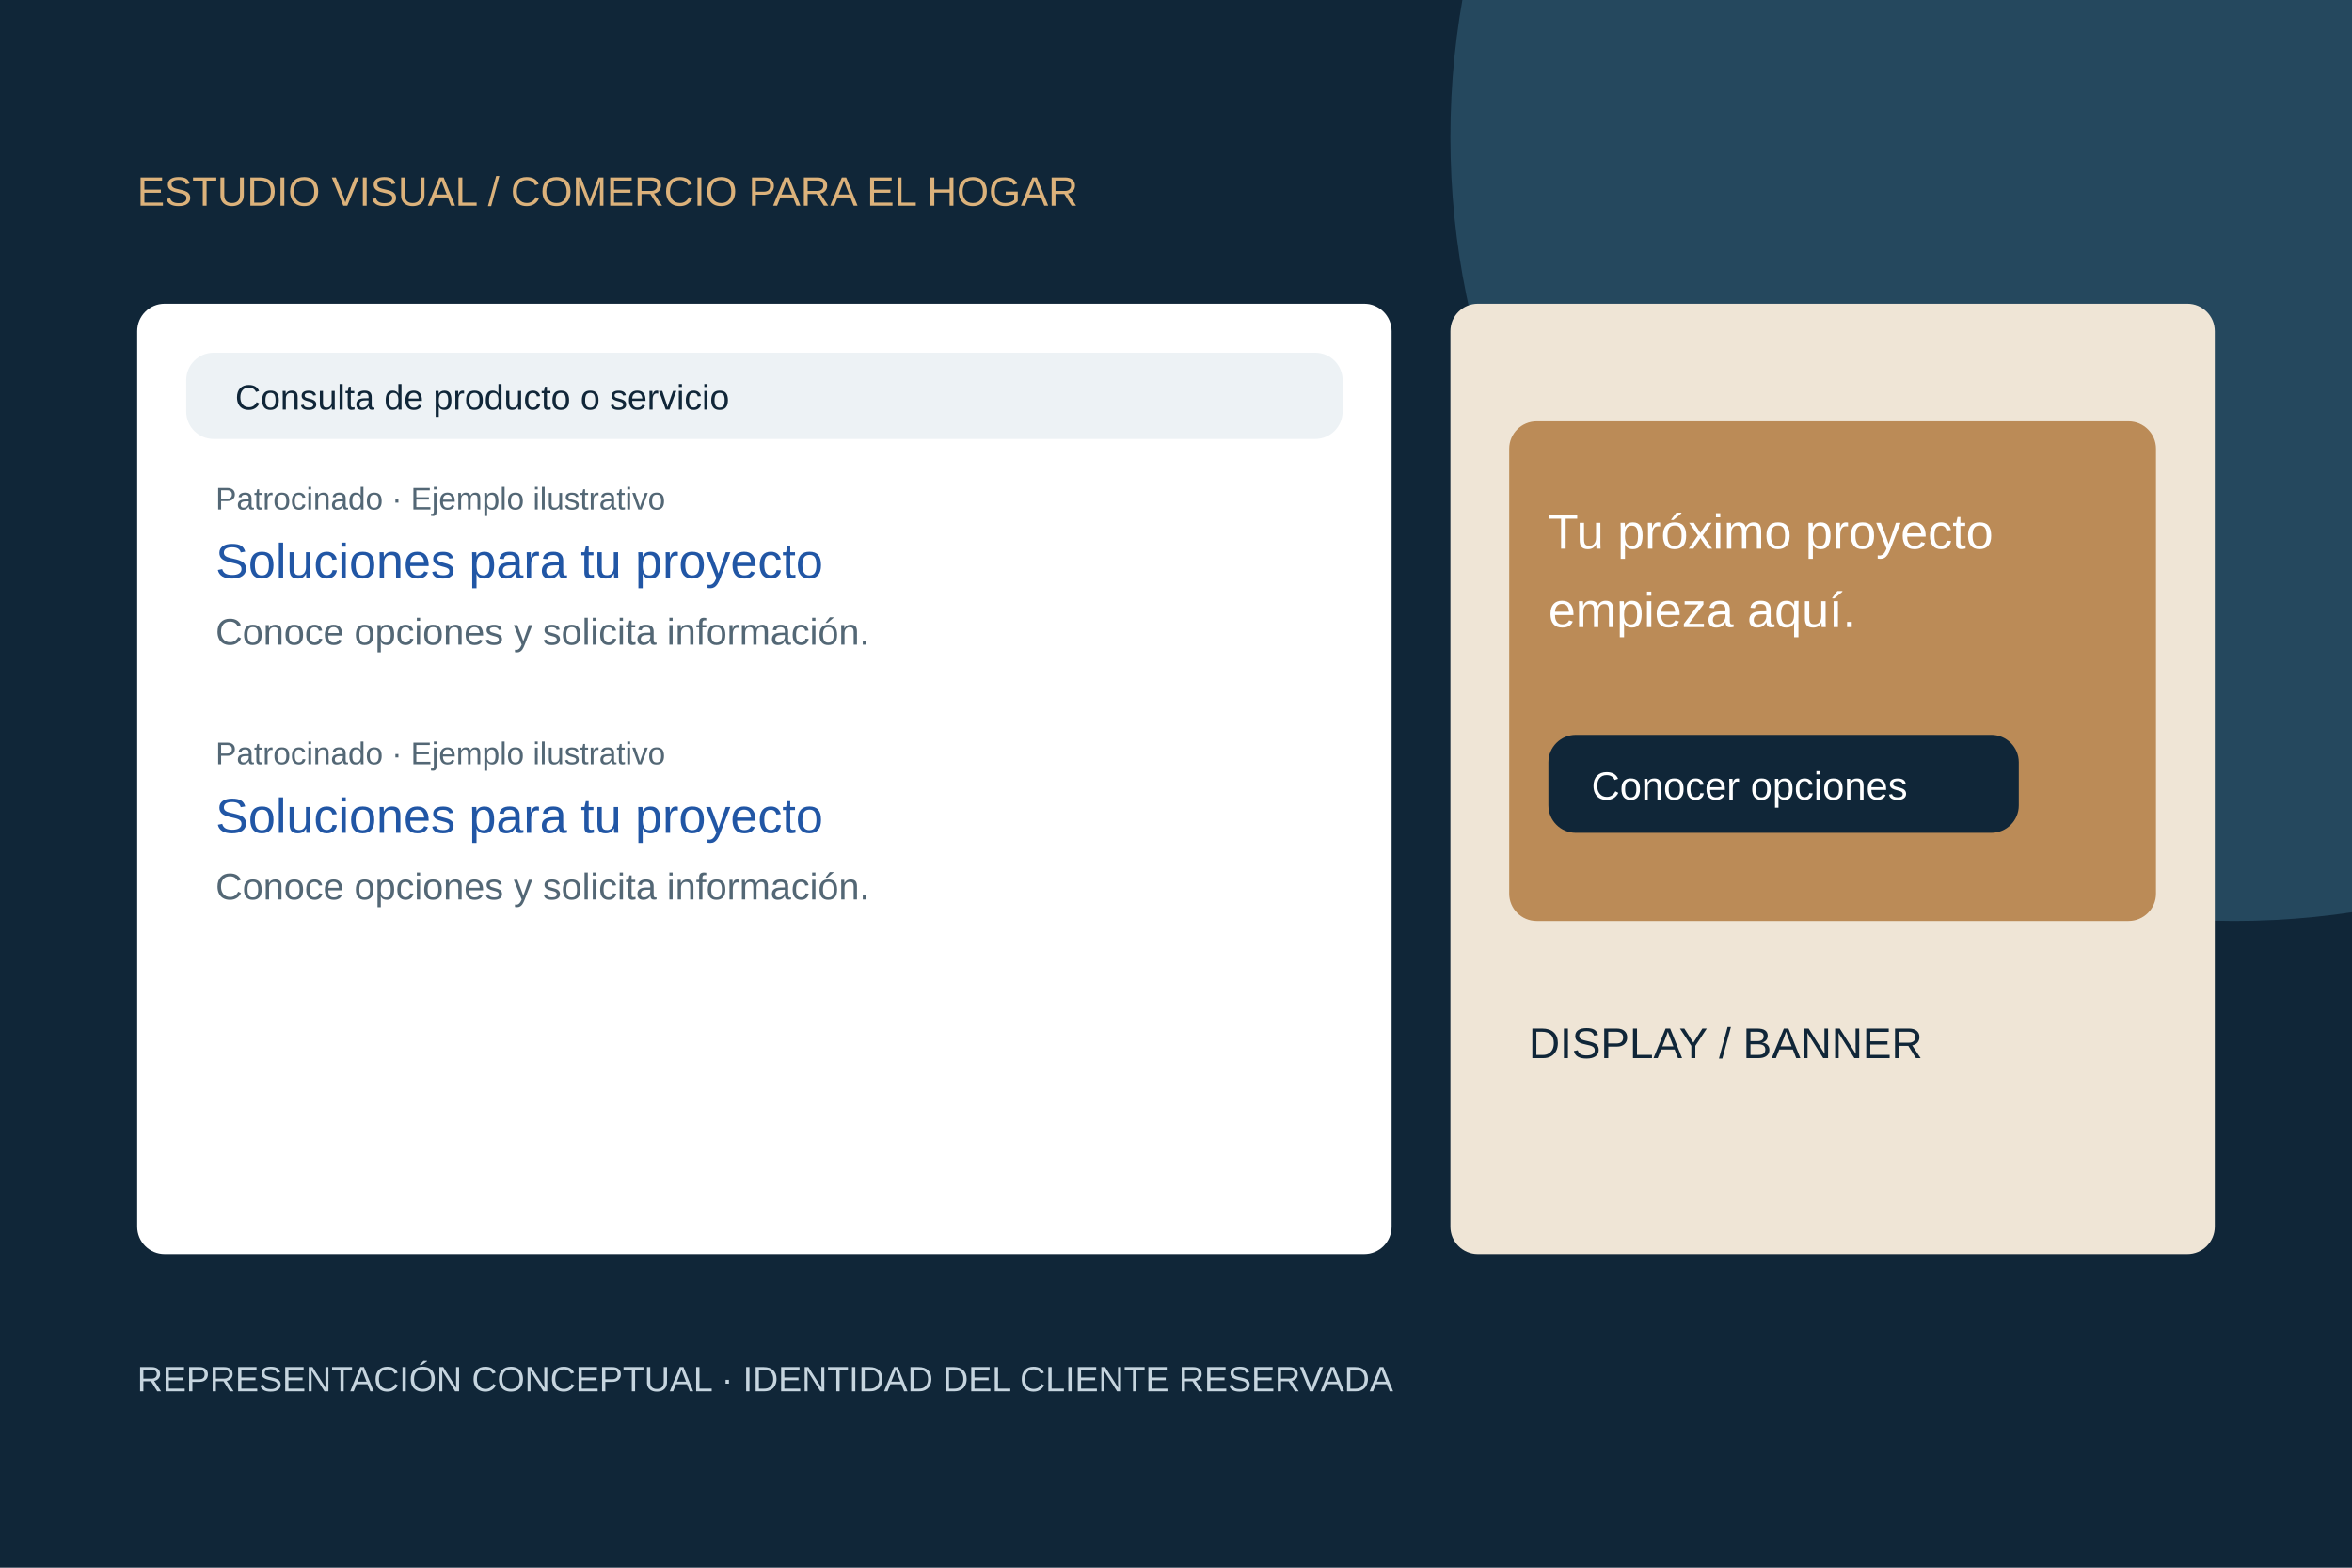
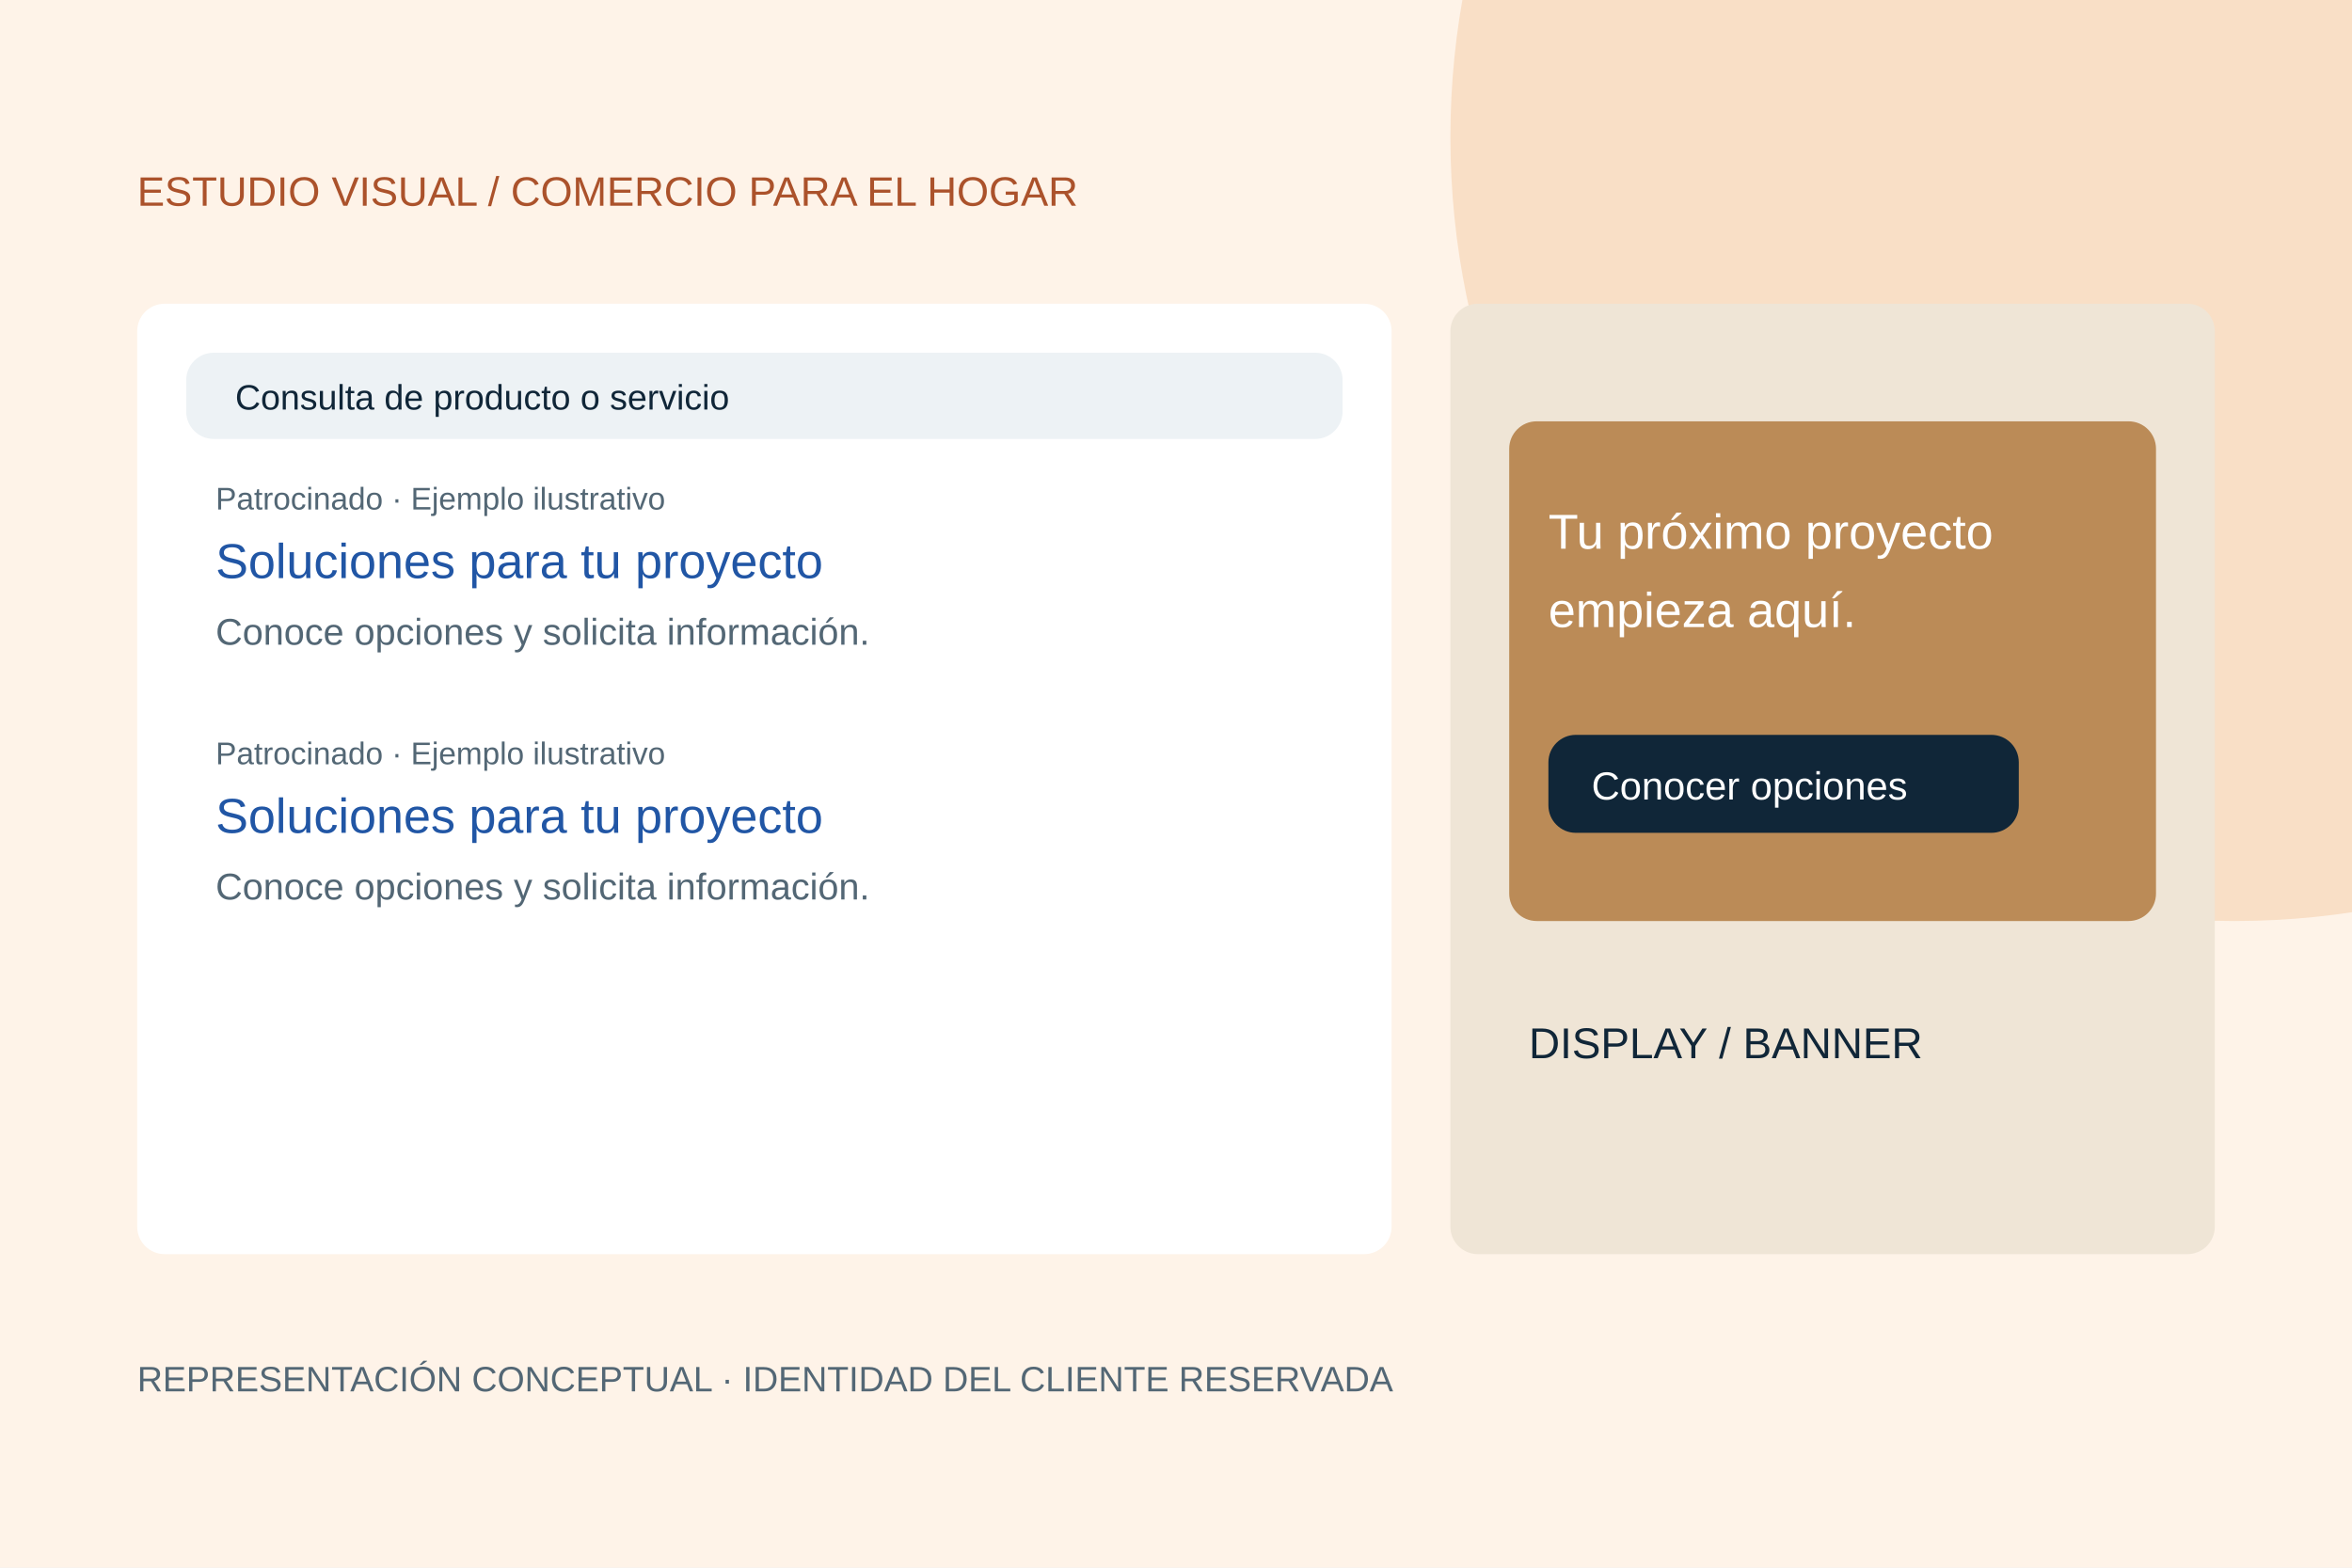
<svg xmlns="http://www.w3.org/2000/svg" width="1200" height="800" viewBox="0 0 1200 800">
-   <rect width="1200" height="800" fill="#102638" />
-   <circle cx="1140" cy="70" r="400" fill="#25485e" />
+   <rect width="1200" height="800" fill="#fef3e8" />
+   <circle cx="1140" cy="70" r="400" fill="#f9dfc6" />
  <style>text{font-family:Arial,sans-serif} .label{fill:#536775;font-size:19px}.title{fill:#102638;font-size:25px;font-weight:bold}</style>
-   <text x="70" y="105" fill="#dcb27b" font-size="21">ESTUDIO VISUAL / COMERCIO PARA EL HOGAR</text>
+   <text x="70" y="105" fill="#ab522b" font-size="21">ESTUDIO VISUAL / COMERCIO PARA EL HOGAR</text>
  <rect x="70" y="155" width="640" height="485" rx="14" fill="#fff" />
  <rect x="95" y="180" width="590" height="44" rx="14" fill="#edf2f5" />
  <text x="120" y="209" fill="#102638" font-size="18">Consulta de producto o servicio</text>
  <text x="110" y="260" fill="#536775" font-size="16">Patrocinado · Ejemplo ilustrativo</text>
  <text x="110" y="295" fill="#2156a5" font-size="25">Soluciones para tu proyecto</text>
  <text x="110" y="329" fill="#536775" font-size="19">Conoce opciones y solicita información.</text>
  <text x="110" y="390" fill="#536775" font-size="16">Patrocinado · Ejemplo ilustrativo</text>
  <text x="110" y="425" fill="#2156a5" font-size="25">Soluciones para tu proyecto</text>
  <text x="110" y="459" fill="#536775" font-size="19">Conoce opciones y solicita información.</text>
  <rect x="740" y="155" width="390" height="485" rx="14" fill="#efe5d6" />
  <rect x="770" y="215" width="330" height="255" rx="14" fill="#bb8b57" />
  <text x="790" y="280" fill="#fff" font-size="25">Tu próximo proyecto</text>
  <text x="790" y="320" fill="#fff" font-size="25">empieza aquí.</text>
  <rect x="790" y="375" width="240" height="50" rx="14" fill="#102638" />
  <text x="812" y="408" fill="#fff" font-size="20">Conocer opciones</text>
  <text x="780" y="540" fill="#102638" font-size="22">DISPLAY / BANNER</text>
-   <text x="70" y="710" fill="#c6d5df" font-size="18">REPRESENTACIÓN CONCEPTUAL · IDENTIDAD DEL CLIENTE RESERVADA</text>
+   <text x="70" y="710" fill="#536775" font-size="18">REPRESENTACIÓN CONCEPTUAL · IDENTIDAD DEL CLIENTE RESERVADA</text>
</svg>
